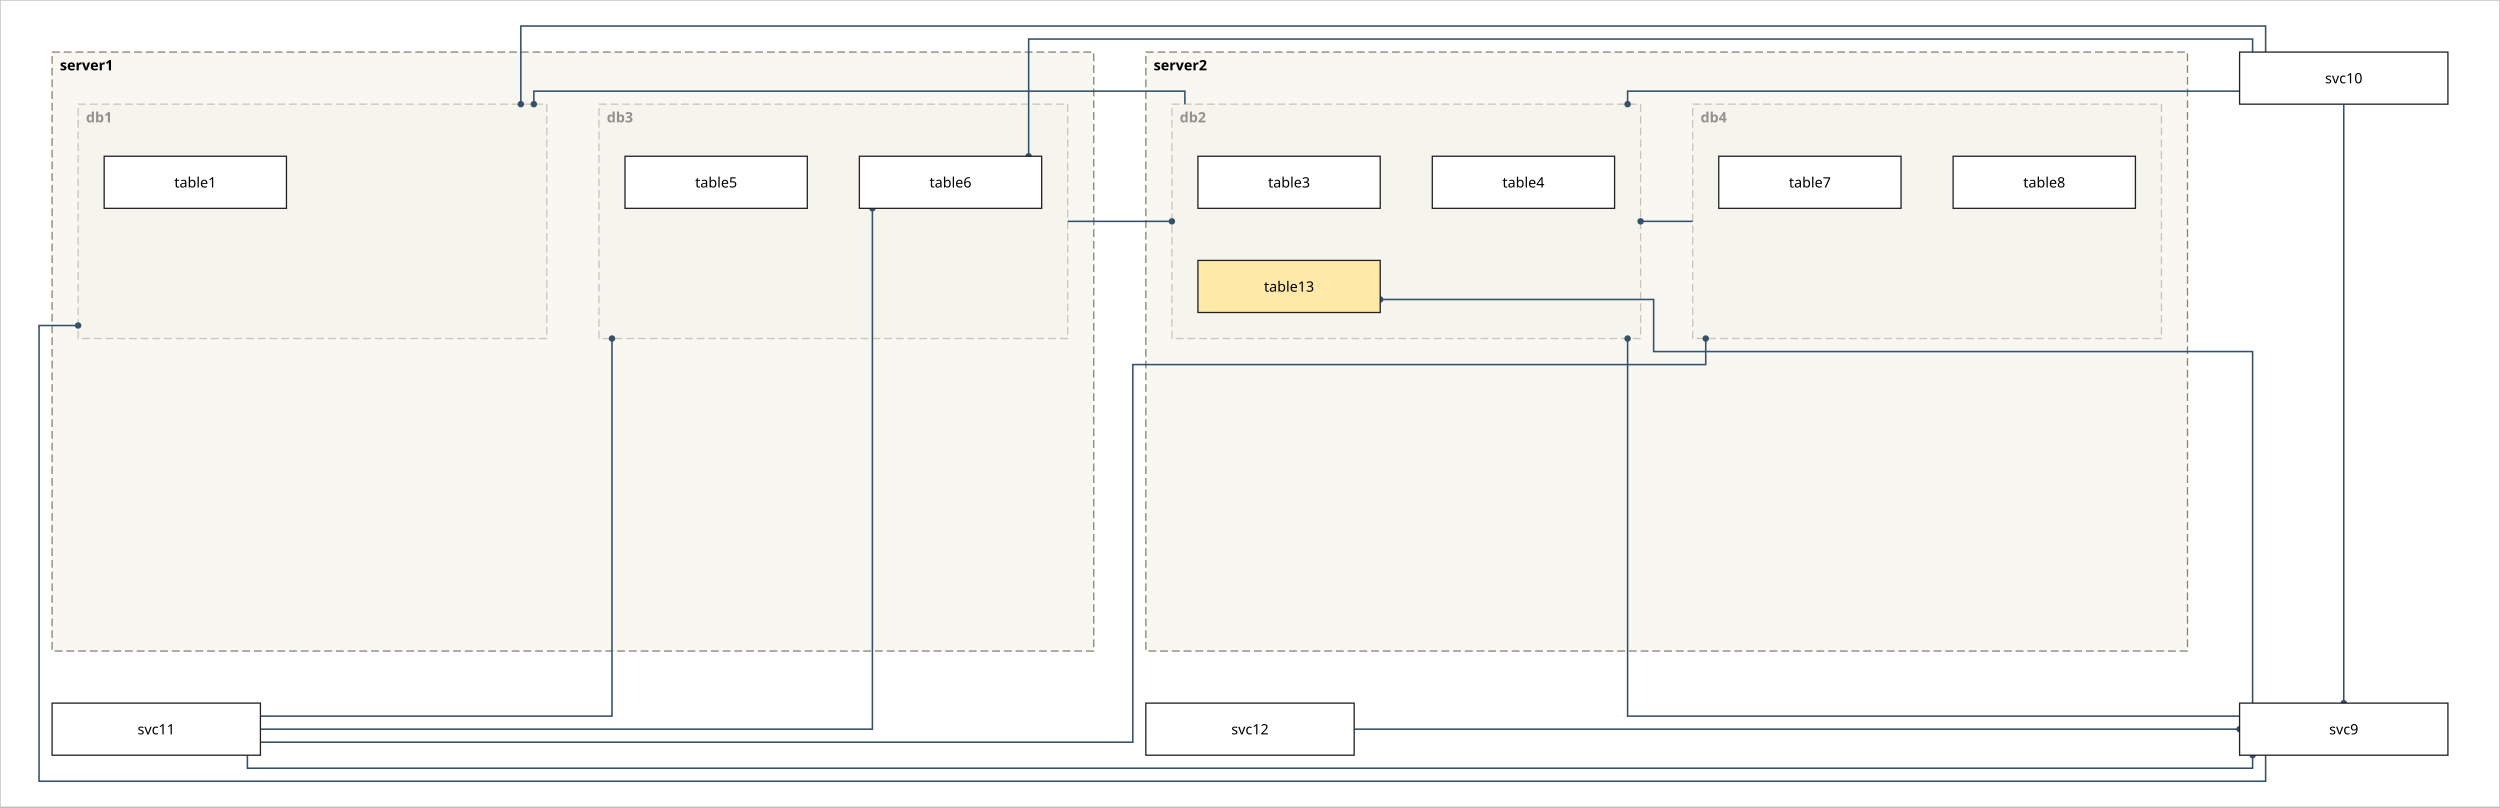
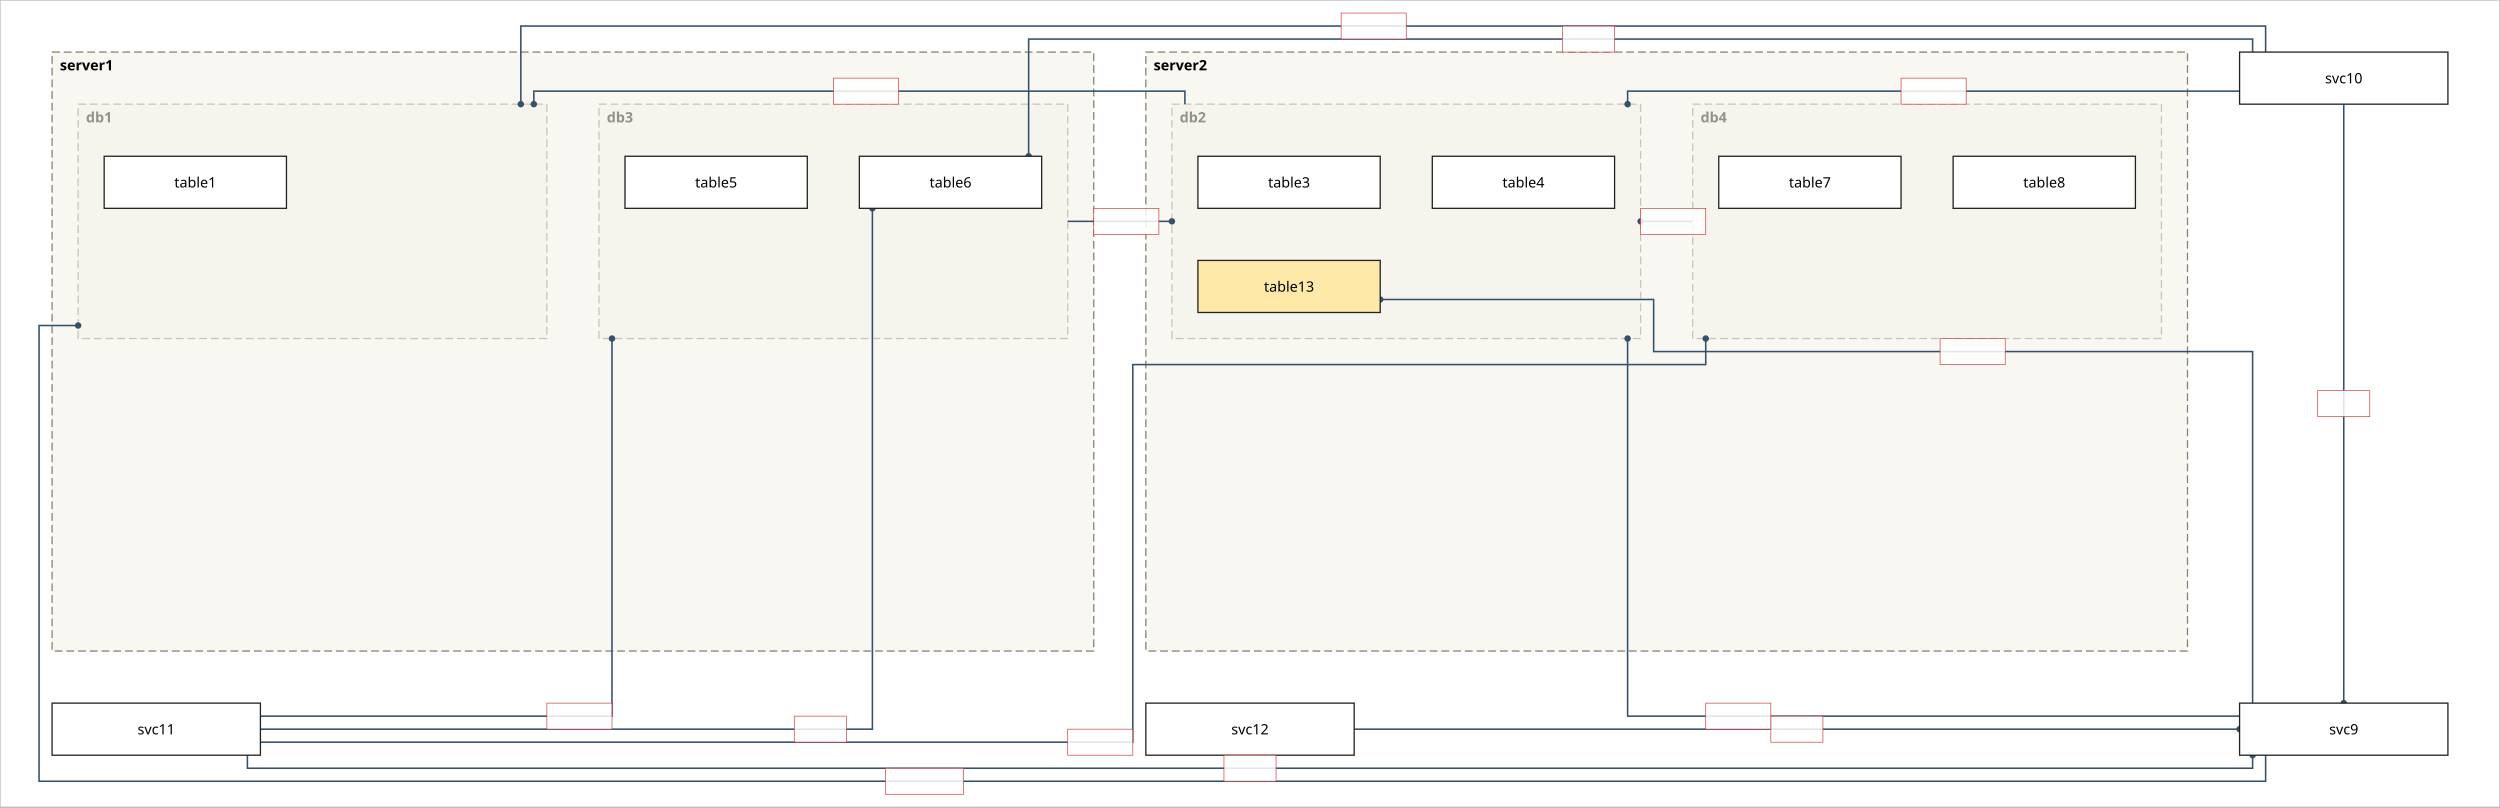
<svg xmlns="http://www.w3.org/2000/svg" width="1920" height="620" viewBox="0 0 1920 620" font-family="sans-serif" font-size="11">
  <rect width="100%" height="100%" fill="#fff" stroke="#bbb" />
  <rect x="60" y="80" width="360" height="180" fill="#f3f1ea" fill-opacity="0.6" stroke="#8a8370" stroke-dasharray="6 3" />
  <text x="66" y="94" font-weight="bold">db1</text>
  <rect x="900" y="80" width="360" height="180" fill="#f3f1ea" fill-opacity="0.6" stroke="#8a8370" stroke-dasharray="6 3" />
  <text x="906" y="94" font-weight="bold">db2</text>
  <rect x="460" y="80" width="360" height="180" fill="#f3f1ea" fill-opacity="0.6" stroke="#8a8370" stroke-dasharray="6 3" />
  <text x="466" y="94" font-weight="bold">db3</text>
  <rect x="1300" y="80" width="360" height="180" fill="#f3f1ea" fill-opacity="0.6" stroke="#8a8370" stroke-dasharray="6 3" />
  <text x="1306" y="94" font-weight="bold">db4</text>
  <rect x="40" y="40" width="800" height="460" fill="#f3f1ea" fill-opacity="0.6" stroke="#8a8370" stroke-dasharray="6 3" />
  <text x="46" y="54" font-weight="bold">server1</text>
  <rect x="880" y="40" width="800" height="460" fill="#f3f1ea" fill-opacity="0.6" stroke="#8a8370" stroke-dasharray="6 3" />
  <text x="886" y="54" font-weight="bold">server2</text>
  <polyline points="910,80 910,70 410,70 410,80" fill="none" stroke="#35506b" stroke-width="1.2" />
  <circle cx="410" cy="80" r="2.5" fill="#35506b" />
  <polyline points="820,170 900,170" fill="none" stroke="#35506b" stroke-width="1.2" />
  <circle cx="900" cy="170" r="2.5" fill="#35506b" />
  <polyline points="1300,170 1260,170" fill="none" stroke="#35506b" stroke-width="1.2" />
  <circle cx="1260" cy="170" r="2.5" fill="#35506b" />
  <polyline points="1740,40 1740,20 400,20 400,80" fill="none" stroke="#35506b" stroke-width="1.2" />
  <circle cx="400" cy="80" r="2.5" fill="#35506b" />
  <polyline points="1720,70 1250,70 1250,80" fill="none" stroke="#35506b" stroke-width="1.2" />
  <circle cx="1250" cy="80" r="2.5" fill="#35506b" />
  <polyline points="1730,40 1730,30 790,30 790,120" fill="none" stroke="#35506b" stroke-width="1.2" />
  <circle cx="790" cy="120" r="2.5" fill="#35506b" />
  <polyline points="1800,80 1800,540" fill="none" stroke="#35506b" stroke-width="1.2" />
  <circle cx="1800" cy="540" r="2.5" fill="#35506b" />
  <polyline points="200,550 470,550 470,260" fill="none" stroke="#35506b" stroke-width="1.2" />
  <circle cx="470" cy="260" r="2.5" fill="#35506b" />
  <polyline points="200,560 670,560 670,160" fill="none" stroke="#35506b" stroke-width="1.2" />
  <circle cx="670" cy="160" r="2.5" fill="#35506b" />
  <polyline points="200,570 870,570 870,280 1310,280 1310,260" fill="none" stroke="#35506b" stroke-width="1.2" />
  <circle cx="1310" cy="260" r="2.5" fill="#35506b" />
  <polyline points="190,580 190,590 1730,590 1730,580" fill="none" stroke="#35506b" stroke-width="1.2" />
  <circle cx="1730" cy="580" r="2.5" fill="#35506b" />
  <polyline points="1040,560 1720,560" fill="none" stroke="#35506b" stroke-width="1.2" />
  <circle cx="1720" cy="560" r="2.5" fill="#35506b" />
  <polyline points="1740,580 1740,600 30,600 30,250 60,250" fill="none" stroke="#35506b" stroke-width="1.2" />
  <circle cx="60" cy="250" r="2.5" fill="#35506b" />
  <polyline points="1720,550 1250,550 1250,260" fill="none" stroke="#35506b" stroke-width="1.2" />
  <circle cx="1250" cy="260" r="2.5" fill="#35506b" />
  <polyline points="1730,540 1730,270 1270,270 1270,230 1060,230" fill="none" stroke="#35506b" stroke-width="1.2" />
  <circle cx="1060" cy="230" r="2.5" fill="#35506b" />
  <rect x="80" y="120" width="140" height="40" fill="#fff" stroke="#222" />
  <text x="150" y="144" text-anchor="middle">table1</text>
  <rect x="920" y="200" width="140" height="40" fill="#ffe9a8" stroke="#222" />
  <text x="990" y="224" text-anchor="middle">table13</text>
  <rect x="920" y="120" width="140" height="40" fill="#fff" stroke="#222" />
  <text x="990" y="144" text-anchor="middle">table3</text>
  <rect x="1100" y="120" width="140" height="40" fill="#fff" stroke="#222" />
  <text x="1170" y="144" text-anchor="middle">table4</text>
  <rect x="480" y="120" width="140" height="40" fill="#fff" stroke="#222" />
  <text x="550" y="144" text-anchor="middle">table5</text>
  <rect x="660" y="120" width="140" height="40" fill="#fff" stroke="#222" />
  <text x="730" y="144" text-anchor="middle">table6</text>
  <rect x="1320" y="120" width="140" height="40" fill="#fff" stroke="#222" />
  <text x="1390" y="144" text-anchor="middle">table7</text>
  <rect x="1500" y="120" width="140" height="40" fill="#fff" stroke="#222" />
  <text x="1570" y="144" text-anchor="middle">table8</text>
  <rect x="1720" y="40" width="160" height="40" fill="#fff" stroke="#222" />
  <text x="1800" y="64" text-anchor="middle">svc10</text>
  <rect x="40" y="540" width="160" height="40" fill="#fff" stroke="#222" />
  <text x="120" y="564" text-anchor="middle">svc11</text>
  <rect x="880" y="540" width="160" height="40" fill="#fff" stroke="#222" />
  <text x="960" y="564" text-anchor="middle">svc12</text>
  <rect x="1720" y="540" width="160" height="40" fill="#fff" stroke="#222" />
  <text x="1800" y="564" text-anchor="middle">svc9</text>
+   <rect x="640" y="60" width="50" height="20" fill="#fff" fill-opacity="0.85" stroke="#c33" stroke-width="0.5" />
+   <rect x="840" y="160" width="50" height="20" fill="#fff" fill-opacity="0.85" stroke="#c33" stroke-width="0.5" />
+   <rect x="1260" y="160" width="50" height="20" fill="#fff" fill-opacity="0.85" stroke="#c33" stroke-width="0.5" />
+   <rect x="1030" y="10" width="50" height="20" fill="#fff" fill-opacity="0.85" stroke="#c33" stroke-width="0.5" />
+   <rect x="1460" y="60" width="50" height="20" fill="#fff" fill-opacity="0.85" stroke="#c33" stroke-width="0.5" />
+   <rect x="1200" y="20" width="40" height="20" fill="#fff" fill-opacity="0.85" stroke="#c33" stroke-width="0.5" />
+   <rect x="1780" y="300" width="40" height="20" fill="#fff" fill-opacity="0.85" stroke="#c33" stroke-width="0.5" />
+   <rect x="420" y="540" width="50" height="20" fill="#fff" fill-opacity="0.85" stroke="#c33" stroke-width="0.5" />
+   <rect x="610" y="550" width="40" height="20" fill="#fff" fill-opacity="0.85" stroke="#c33" stroke-width="0.5" />
+   <rect x="820" y="560" width="50" height="20" fill="#fff" fill-opacity="0.85" stroke="#c33" stroke-width="0.5" />
+   <rect x="940" y="580" width="40" height="20" fill="#fff" fill-opacity="0.85" stroke="#c33" stroke-width="0.5" />
+   <rect x="1360" y="550" width="40" height="20" fill="#fff" fill-opacity="0.85" stroke="#c33" stroke-width="0.5" />
+   <rect x="680" y="590" width="60" height="20" fill="#fff" fill-opacity="0.85" stroke="#c33" stroke-width="0.5" />
+   <rect x="1310" y="540" width="50" height="20" fill="#fff" fill-opacity="0.85" stroke="#c33" stroke-width="0.5" />
+   <rect x="1490" y="260" width="50" height="20" fill="#fff" fill-opacity="0.85" stroke="#c33" stroke-width="0.5" />
</svg>
